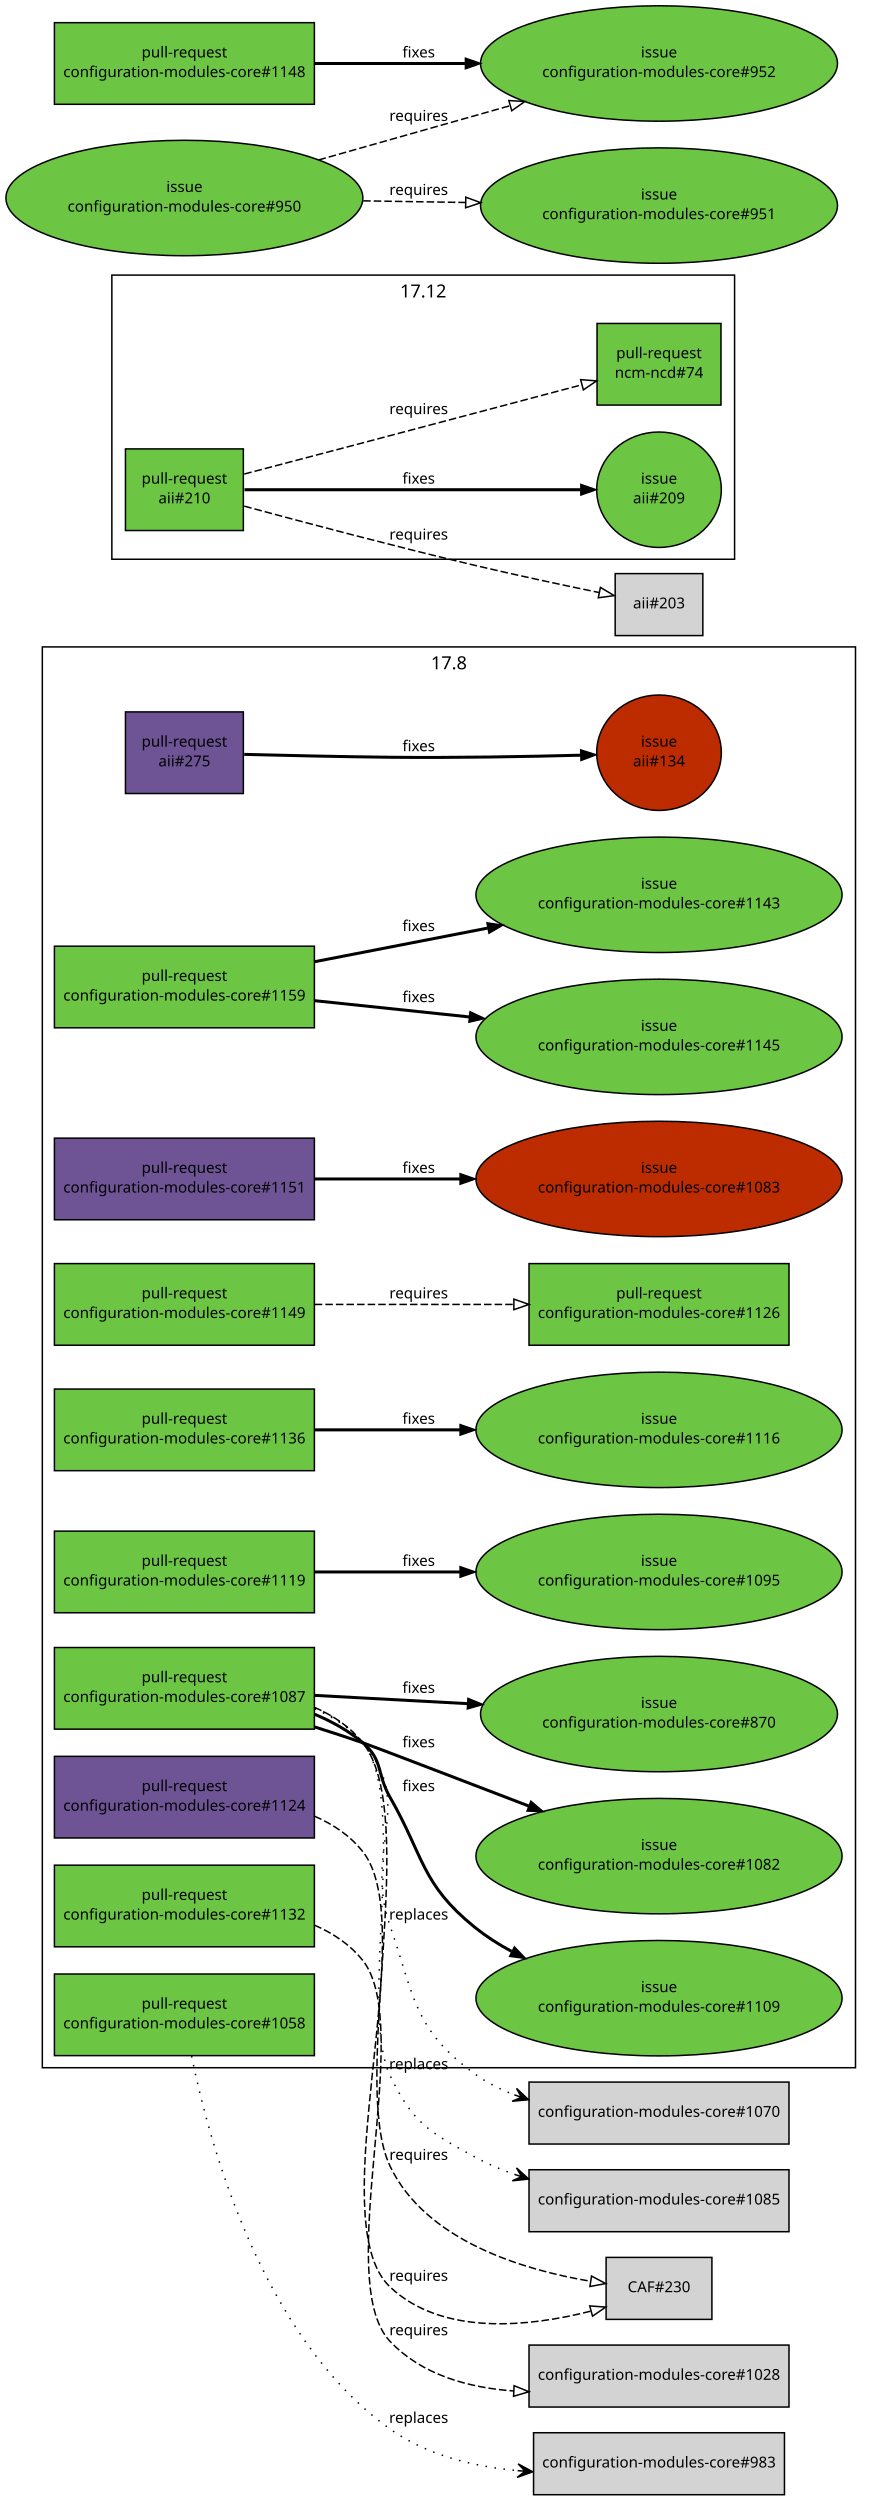
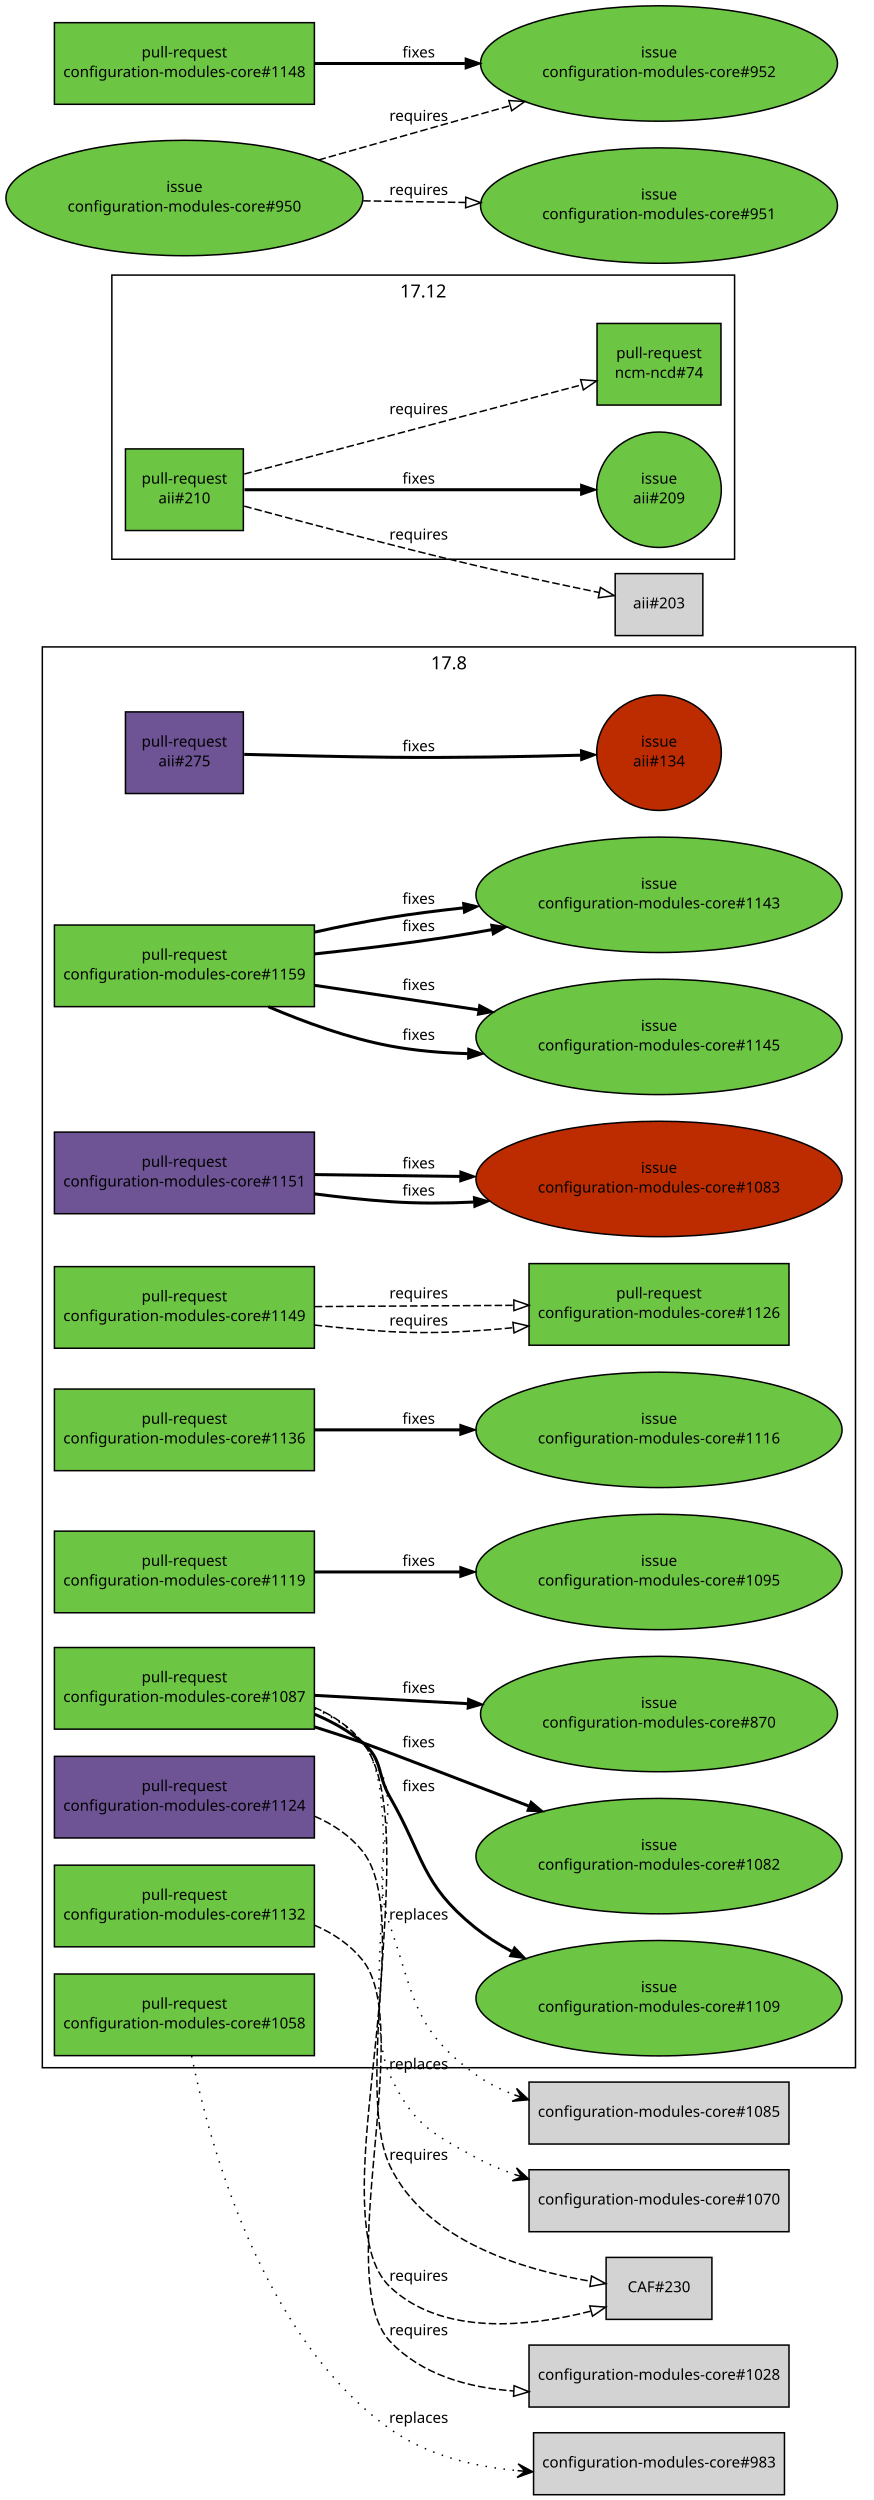
<svg xmlns="http://www.w3.org/2000/svg" xmlns:xlink="http://www.w3.org/1999/xlink" width="578pt" height="1654pt" viewBox="0.00 0.00 578.00 1654.00">
  <g id="graph1" class="graph" transform="scale(1 1) rotate(0) translate(4 1650)">
    <polygon fill="white" stroke="white" points="-4,5 -4,-1650 575,-1650 575,5 -4,5" />
    <g id="graph3" class="cluster">
      <polygon fill="none" stroke="black" points="24,-282 24,-1222 562,-1222 562,-282 24,-282" />
      <text text-anchor="middle" x="293" y="-1207.2" font-family="Sans" font-size="12.00">17.8</text>
    </g>
    <g id="graph5" class="cluster">
      <polygon fill="none" stroke="black" points="70,-1280 70,-1468 482,-1468 482,-1280 70,-1280" />
      <text text-anchor="middle" x="276" y="-1453.2" font-family="Sans" font-size="12.00">17.12</text>
    </g>
    <g id="node1" class="node">
      <a xlink:href="https://github.com/quattor/aii/pull/275" xlink:title="remove aii-freeipa, deprecated by ncm-freeipa AII support" target="_parent">
        <polygon fill="#6e5494" stroke="black" points="157,-1179 79,-1179 79,-1125 157,-1125 157,-1179" />
        <text text-anchor="middle" x="118" y="-1156" font-family="Sans" font-size="10.00">pull-request</text>
        <text text-anchor="middle" x="118" y="-1143" font-family="Sans" font-size="10.00">aii#275</text>
      </a>
    </g>
    <g id="node3" class="node">
      <a xlink:href="https://github.com/quattor/aii/issues/134" xlink:title="Missing freeipa.pm in AII RPM" target="_parent">
        <ellipse fill="#bd2c00" stroke="black" cx="432" cy="-1152" rx="41.217" ry="38.184" />
        <text text-anchor="middle" x="432" y="-1156" font-family="Sans" font-size="10.00">issue</text>
        <text text-anchor="middle" x="432" y="-1143" font-family="Sans" font-size="10.00">aii#134</text>
      </a>
    </g>
    <g id="edge2" class="edge">
      <path fill="none" stroke="black" stroke-width="2" d="M157.571,-1150.9C184.705,-1150.2 221.529,-1149.36 254,-1149 296.474,-1148.53 344.645,-1149.43 380.154,-1150.36" />
      <polygon fill="black" stroke="black" points="380.191,-1153.87 390.282,-1150.64 380.381,-1146.87 380.191,-1153.87" />
      <text text-anchor="middle" x="273" y="-1153" font-family="Sans" font-size="10.00">fixes</text>
    </g>
    <g id="node4" class="node">
      <a xlink:href="https://github.com/quattor/aii/pull/210" xlink:title="Shellfe: support active config for plugins" target="_parent">
        <polygon fill="#6cc644" stroke="black" points="157,-1353 79,-1353 79,-1299 157,-1299 157,-1353" />
        <text text-anchor="middle" x="118" y="-1330" font-family="Sans" font-size="10.00">pull-request</text>
        <text text-anchor="middle" x="118" y="-1317" font-family="Sans" font-size="10.00">aii#210</text>
      </a>
    </g>
    <g id="node6" class="node">
      <a xlink:href="https://github.com/quattor/aii/issues/209" xlink:title="support ACTIVE_CONFIG" target="_parent">
        <ellipse fill="#6cc644" stroke="black" cx="432" cy="-1326" rx="41.217" ry="38.184" />
        <text text-anchor="middle" x="432" y="-1330" font-family="Sans" font-size="10.00">issue</text>
        <text text-anchor="middle" x="432" y="-1317" font-family="Sans" font-size="10.00">aii#209</text>
      </a>
    </g>
    <g id="edge4" class="edge">
      <path fill="none" stroke="black" stroke-width="2" d="M157.768,-1326C214.279,-1326 317.868,-1326 380.284,-1326" />
      <polygon fill="black" stroke="black" points="380.31,-1329.5 390.31,-1326 380.31,-1322.5 380.31,-1329.5" />
      <text text-anchor="middle" x="273" y="-1330" font-family="Sans" font-size="10.00">fixes</text>
    </g>
    <g id="node8" class="node">
      <a xlink:href="https://github.com/quattor/ncm-ncd/pull/74" xlink:title="Set the current active config as an attribute to the component" target="_parent">
        <polygon fill="#6cc644" stroke="black" points="473,-1436 391,-1436 391,-1382 473,-1382 473,-1436" />
        <text text-anchor="middle" x="432" y="-1413" font-family="Sans" font-size="10.00">pull-request</text>
        <text text-anchor="middle" x="432" y="-1400" font-family="Sans" font-size="10.00">ncm-ncd#74</text>
      </a>
    </g>
    <g id="edge6" class="edge">
      <path fill="none" stroke="black" stroke-dasharray="5,2" d="M157.609,-1336.38C180.517,-1342.39 209.889,-1350.11 236,-1357 285.266,-1370.01 341.475,-1384.93 381.028,-1395.44" />
      <polygon fill="none" stroke="black" points="380.148,-1398.83 390.711,-1398.01 381.946,-1392.06 380.148,-1398.83" />
      <text text-anchor="middle" x="273" y="-1376" font-family="Sans" font-size="10.00">requires</text>
    </g>
    <g id="node10" class="node">
      <polygon fill="lightgrey" stroke="black" points="461,-1270.5 403,-1270.5 403,-1229.5 461,-1229.5 461,-1270.5" />
      <text text-anchor="middle" x="432" y="-1247.5" font-family="Sans" font-size="10.00">aii#203</text>
    </g>
    <g id="edge8" class="edge">
      <path fill="none" stroke="black" stroke-dasharray="5,2" d="M157.585,-1315.14C196.315,-1304.64 257.039,-1288.53 310,-1276 337.353,-1269.53 368.33,-1262.93 392.226,-1258.01" />
      <polygon fill="none" stroke="black" points="393.24,-1261.37 402.334,-1255.94 391.835,-1254.51 393.24,-1261.37" />
      <text text-anchor="middle" x="273" y="-1293" font-family="Sans" font-size="10.00">requires</text>
    </g>
    <g id="node11" class="node">
      <a xlink:href="https://github.com/quattor/configuration-modules-core/pull/1159" xlink:title="ncm-authconfig: Remove deprecated startstop property" target="_parent">
-         <polygon fill="#6cc644" stroke="black" points="204,-1024 32,-1024 32,-970 204,-970 204,-1024" />
-         <text text-anchor="middle" x="118" y="-1001" font-family="Sans" font-size="10.00">pull-request</text>
-         <text text-anchor="middle" x="118" y="-988" font-family="Sans" font-size="10.00">configuration-modules-core#1159</text>
+         <polygon fill="#6cc644" stroke="black" points="204,-1038 32,-1038 32,-984 204,-984 204,-1038" />
+         <text text-anchor="middle" x="118" y="-1015" font-family="Sans" font-size="10.00">pull-request</text>
+         <text text-anchor="middle" x="118" y="-1002" font-family="Sans" font-size="10.00">configuration-modules-core#1159</text>
      </a>
    </g>
    <g id="node13" class="node">
      <a xlink:href="https://github.com/quattor/configuration-modules-core/issues/1145" xlink:title="ncm-authconfig: Remove startstop property" target="_parent">
        <ellipse fill="#6cc644" stroke="black" cx="432" cy="-964" rx="121.122" ry="38.184" />
        <text text-anchor="middle" x="432" y="-968" font-family="Sans" font-size="10.00">issue</text>
        <text text-anchor="middle" x="432" y="-955" font-family="Sans" font-size="10.00">configuration-modules-core#1145</text>
      </a>
    </g>
    <g id="edge10" class="edge">
-       <path fill="none" stroke="black" stroke-width="2" d="M204.217,-987.939C235.779,-984.622 272.167,-980.798 306.466,-977.193" />
-       <polygon fill="black" stroke="black" points="306.976,-980.659 316.556,-976.133 306.245,-973.697 306.976,-980.659" />
-       <text text-anchor="middle" x="273" y="-987" font-family="Sans" font-size="10.00">fixes</text>
+       <path fill="none" stroke="black" stroke-width="2" d="M173.518,-983.972C197.643,-973.659 226.605,-963.149 254,-958 270.512,-954.896 288.033,-953.38 305.392,-952.918" />
+       <polygon fill="black" stroke="black" points="305.639,-956.415 315.584,-952.764 305.533,-949.416 305.639,-956.415" />
+       <text text-anchor="middle" x="273" y="-962" font-family="Sans" font-size="10.00">fixes</text>
+     </g>
+     <g id="edge18" class="edge">
+       <path fill="none" stroke="black" stroke-width="2" d="M204.217,-998.095C237.574,-993.102 276.322,-987.302 312.297,-981.917" />
+       <polygon fill="black" stroke="black" points="312.992,-985.352 322.363,-980.411 311.955,-978.43 312.992,-985.352" />
+       <text text-anchor="middle" x="273" y="-995" font-family="Sans" font-size="10.00">fixes</text>
    </g>
    <g id="node15" class="node">
      <a xlink:href="https://github.com/quattor/configuration-modules-core/issues/1143" xlink:title="ncm-authconfig: What is startstop supposed to do?" target="_parent">
        <ellipse fill="#6cc644" stroke="black" cx="432" cy="-1058" rx="121.122" ry="38.184" />
        <text text-anchor="middle" x="432" y="-1062" font-family="Sans" font-size="10.00">issue</text>
        <text text-anchor="middle" x="432" y="-1049" font-family="Sans" font-size="10.00">configuration-modules-core#1143</text>
      </a>
    </g>
    <g id="edge12" class="edge">
-       <path fill="none" stroke="black" stroke-width="2" d="M204.217,-1013.75C239.55,-1020.61 280.931,-1028.65 318.659,-1035.98" />
-       <polygon fill="black" stroke="black" points="318.194,-1039.46 328.678,-1037.93 319.529,-1032.59 318.194,-1039.46" />
+       <path fill="none" stroke="black" stroke-width="2" d="M204.045,-1018.87C232.152,-1021.85 263.469,-1025.6 292,-1030 301.554,-1031.47 311.446,-1033.15 321.352,-1034.93" />
+       <polygon fill="black" stroke="black" points="320.783,-1038.38 331.25,-1036.74 322.043,-1031.5 320.783,-1038.38" />
      <text text-anchor="middle" x="273" y="-1034" font-family="Sans" font-size="10.00">fixes</text>
+     </g>
+     <g id="edge20" class="edge">
+       <path fill="none" stroke="black" stroke-width="2" d="M204.32,-1033.32C220.732,-1036.99 237.83,-1040.43 254,-1043 269.599,-1045.48 286.036,-1047.56 302.361,-1049.32" />
+       <polygon fill="black" stroke="black" points="302.195,-1052.82 312.502,-1050.36 302.915,-1045.85 302.195,-1052.82" />
+       <text text-anchor="middle" x="273" y="-1052" font-family="Sans" font-size="10.00">fixes</text>
    </g>
    <g id="node16" class="node">
      <a xlink:href="https://github.com/quattor/configuration-modules-core/pull/1151" xlink:title="Escape / unescape functions from CCM::Path" target="_parent">
-         <polygon fill="#6e5494" stroke="black" points="204,-897 32,-897 32,-843 204,-843 204,-897" />
-         <text text-anchor="middle" x="118" y="-874" font-family="Sans" font-size="10.00">pull-request</text>
-         <text text-anchor="middle" x="118" y="-861" font-family="Sans" font-size="10.00">configuration-modules-core#1151</text>
+         <polygon fill="#6e5494" stroke="black" points="204,-901 32,-901 32,-847 204,-847 204,-901" />
+         <text text-anchor="middle" x="118" y="-878" font-family="Sans" font-size="10.00">pull-request</text>
+         <text text-anchor="middle" x="118" y="-865" font-family="Sans" font-size="10.00">configuration-modules-core#1151</text>
      </a>
    </g>
    <g id="node18" class="node">
      <a xlink:href="https://github.com/quattor/configuration-modules-core/issues/1083" xlink:title="warnings due to deprecated CCM modules" target="_parent">
        <ellipse fill="#bd2c00" stroke="black" cx="432" cy="-870" rx="121.122" ry="38.184" />
        <text text-anchor="middle" x="432" y="-874" font-family="Sans" font-size="10.00">issue</text>
        <text text-anchor="middle" x="432" y="-861" font-family="Sans" font-size="10.00">configuration-modules-core#1083</text>
      </a>
    </g>
+     <g id="edge22" class="edge">
+       <path fill="none" stroke="black" stroke-width="2" d="M204.145,-860.128C220.651,-857.992 237.828,-856.124 254,-855 271.881,-853.757 290.761,-853.84 309.277,-854.713" />
+       <polygon fill="black" stroke="black" points="309.341,-858.222 319.518,-855.276 309.726,-851.232 309.341,-858.222" />
+       <text text-anchor="middle" x="273" y="-859" font-family="Sans" font-size="10.00">fixes</text>
+     </g>
    <g id="edge14" class="edge">
-       <path fill="none" stroke="black" stroke-width="2" d="M204.217,-870C233.916,-870 267.888,-870 300.372,-870" />
-       <polygon fill="black" stroke="black" points="300.399,-873.5 310.399,-870 300.399,-866.5 300.399,-873.5" />
-       <text text-anchor="middle" x="273" y="-874" font-family="Sans" font-size="10.00">fixes</text>
+       <path fill="none" stroke="black" stroke-width="2" d="M204.217,-872.902C233.916,-872.523 267.888,-872.091 300.372,-871.677" />
+       <polygon fill="black" stroke="black" points="300.444,-875.176 310.399,-871.549 300.355,-868.177 300.444,-875.176" />
+       <text text-anchor="middle" x="273" y="-877" font-family="Sans" font-size="10.00">fixes</text>
    </g>
    <g id="node19" class="node">
      <a xlink:href="https://github.com/quattor/configuration-modules-core/pull/1149" xlink:title="ncm-metaconfig: rsyslog: rainer script configuration" target="_parent">
-         <polygon fill="#6cc644" stroke="black" points="204,-814 32,-814 32,-760 204,-760 204,-814" />
-         <text text-anchor="middle" x="118" y="-791" font-family="Sans" font-size="10.00">pull-request</text>
-         <text text-anchor="middle" x="118" y="-778" font-family="Sans" font-size="10.00">configuration-modules-core#1149</text>
+         <polygon fill="#6cc644" stroke="black" points="204,-812 32,-812 32,-758 204,-758 204,-812" />
+         <text text-anchor="middle" x="118" y="-789" font-family="Sans" font-size="10.00">pull-request</text>
+         <text text-anchor="middle" x="118" y="-776" font-family="Sans" font-size="10.00">configuration-modules-core#1149</text>
      </a>
    </g>
    <g id="node21" class="node">
      <a xlink:href="https://github.com/quattor/configuration-modules-core/pull/1126" xlink:title="ncm-metaconfig: cleanup and switch to 00-tqu" target="_parent">
        <polygon fill="#6cc644" stroke="black" points="518,-814 346,-814 346,-760 518,-760 518,-814" />
        <text text-anchor="middle" x="432" y="-791" font-family="Sans" font-size="10.00">pull-request</text>
        <text text-anchor="middle" x="432" y="-778" font-family="Sans" font-size="10.00">configuration-modules-core#1126</text>
      </a>
    </g>
+     <g id="edge24" class="edge">
+       <path fill="none" stroke="black" stroke-dasharray="5,2" d="M204.2,-773.318C220.701,-771.518 237.861,-769.946 254,-769 280.532,-767.445 309.215,-768.94 335.645,-771.621" />
+       <polygon fill="none" stroke="black" points="335.338,-775.108 345.656,-772.702 336.089,-768.148 335.338,-775.108" />
+       <text text-anchor="middle" x="273" y="-773" font-family="Sans" font-size="10.00">requires</text>
+     </g>
    <g id="edge16" class="edge">
-       <path fill="none" stroke="black" stroke-dasharray="5,2" d="M204.217,-787C244.975,-787 293.781,-787 335.743,-787" />
-       <polygon fill="none" stroke="black" points="335.975,-790.5 345.975,-787 335.975,-783.5 335.975,-790.5" />
+       <path fill="none" stroke="black" stroke-dasharray="5,2" d="M204.217,-785.549C244.975,-785.809 293.781,-786.12 335.743,-786.387" />
+       <polygon fill="none" stroke="black" points="335.953,-789.888 345.975,-786.452 335.998,-782.888 335.953,-789.888" />
      <text text-anchor="middle" x="273" y="-791" font-family="Sans" font-size="10.00">requires</text>
    </g>
-     <g id="node22" class="node">
+     <g id="node26" class="node">
      <a xlink:href="https://github.com/quattor/configuration-modules-core/pull/1136" xlink:title="ncm-gmond: cleanup and support new configuration options" target="_parent">
        <polygon fill="#6cc644" stroke="black" points="204,-731 32,-731 32,-677 204,-677 204,-731" />
        <text text-anchor="middle" x="118" y="-708" font-family="Sans" font-size="10.00">pull-request</text>
        <text text-anchor="middle" x="118" y="-695" font-family="Sans" font-size="10.00">configuration-modules-core#1136</text>
      </a>
    </g>
-     <g id="node24" class="node">
+     <g id="node28" class="node">
      <a xlink:href="https://github.com/quattor/configuration-modules-core/issues/1116" xlink:title="ncm-gmond: configuration options missing from schema" target="_parent">
        <ellipse fill="#6cc644" stroke="black" cx="432" cy="-704" rx="121.122" ry="38.184" />
        <text text-anchor="middle" x="432" y="-708" font-family="Sans" font-size="10.00">issue</text>
        <text text-anchor="middle" x="432" y="-695" font-family="Sans" font-size="10.00">configuration-modules-core#1116</text>
      </a>
    </g>
-     <g id="edge18" class="edge">
+     <g id="edge26" class="edge">
      <path fill="none" stroke="black" stroke-width="2" d="M204.217,-704C233.916,-704 267.888,-704 300.372,-704" />
      <polygon fill="black" stroke="black" points="300.399,-707.5 310.399,-704 300.399,-700.5 300.399,-707.5" />
      <text text-anchor="middle" x="273" y="-708" font-family="Sans" font-size="10.00">fixes</text>
    </g>
-     <g id="node25" class="node">
+     <g id="node29" class="node">
      <a xlink:href="https://github.com/quattor/configuration-modules-core/pull/1132" xlink:title="ncm-metaconfig: hnormalise" target="_parent">
        <polygon fill="#6cc644" stroke="black" points="204,-416 32,-416 32,-362 204,-362 204,-416" />
        <text text-anchor="middle" x="118" y="-393" font-family="Sans" font-size="10.00">pull-request</text>
        <text text-anchor="middle" x="118" y="-380" font-family="Sans" font-size="10.00">configuration-modules-core#1132</text>
      </a>
    </g>
-     <g id="node27" class="node">
+     <g id="node31" class="node">
      <polygon fill="lightgrey" stroke="black" points="518,-98.5 346,-98.5 346,-57.5 518,-57.5 518,-98.5" />
      <text text-anchor="middle" x="432" y="-75.5" font-family="Sans" font-size="10.00">configuration-modules-core#1028</text>
    </g>
-     <g id="edge20" class="edge">
+     <g id="edge28" class="edge">
      <path fill="none" stroke="black" stroke-dasharray="5,2" d="M204.033,-376.331C216.353,-370.97 227.656,-363.468 236,-353 270.995,-309.099 215.452,-141.818 254,-101 274.855,-78.917 305.637,-70.316 335.762,-68.133" />
      <polygon fill="none" stroke="black" points="336.123,-71.619 345.938,-67.628 335.776,-64.628 336.123,-71.619" />
      <text text-anchor="middle" x="273" y="-105" font-family="Sans" font-size="10.00">requires</text>
    </g>
-     <g id="node28" class="node">
+     <g id="node32" class="node">
      <a xlink:href="https://github.com/quattor/configuration-modules-core/pull/1124" xlink:title="ncm-cron: cleanup and switch to 00-tqu" target="_parent">
        <polygon fill="#6e5494" stroke="black" points="204,-488 32,-488 32,-434 204,-434 204,-488" />
        <text text-anchor="middle" x="118" y="-465" font-family="Sans" font-size="10.00">pull-request</text>
        <text text-anchor="middle" x="118" y="-452" font-family="Sans" font-size="10.00">configuration-modules-core#1124</text>
      </a>
    </g>
-     <g id="node30" class="node">
+     <g id="node34" class="node">
      <polygon fill="lightgrey" stroke="black" points="467,-156.5 397,-156.5 397,-115.5 467,-115.5 467,-156.5" />
      <text text-anchor="middle" x="432" y="-133.5" font-family="Sans" font-size="10.00">CAF#230</text>
    </g>
-     <g id="edge22" class="edge">
+     <g id="edge30" class="edge">
      <path fill="none" stroke="black" stroke-dasharray="5,2" d="M204.112,-448.394C216.423,-443.026 227.702,-435.505 236,-425 275.748,-374.68 207.388,-181.037 254,-137 288.791,-104.132 346.634,-110.667 386.904,-120.958" />
      <polygon fill="none" stroke="black" points="386.171,-124.386 396.739,-123.634 388.009,-117.632 386.171,-124.386" />
      <text text-anchor="middle" x="273" y="-141" font-family="Sans" font-size="10.00">requires</text>
    </g>
-     <g id="node31" class="node">
+     <g id="node35" class="node">
      <a xlink:href="https://github.com/quattor/configuration-modules-core/pull/1119" xlink:title="ncm-systemd: cleanup, restarting modified unitfiles and initial handling of unconfigured units" target="_parent">
        <polygon fill="#6cc644" stroke="black" points="204,-637 32,-637 32,-583 204,-583 204,-637" />
        <text text-anchor="middle" x="118" y="-614" font-family="Sans" font-size="10.00">pull-request</text>
        <text text-anchor="middle" x="118" y="-601" font-family="Sans" font-size="10.00">configuration-modules-core#1119</text>
      </a>
    </g>
-     <g id="node33" class="node">
+     <g id="node37" class="node">
      <a xlink:href="https://github.com/quattor/configuration-modules-core/issues/1095" xlink:title="Manual intervention required in order for drop-in unit files to have any affect" target="_parent">
        <ellipse fill="#6cc644" stroke="black" cx="432" cy="-610" rx="121.122" ry="38.184" />
        <text text-anchor="middle" x="432" y="-614" font-family="Sans" font-size="10.00">issue</text>
        <text text-anchor="middle" x="432" y="-601" font-family="Sans" font-size="10.00">configuration-modules-core#1095</text>
      </a>
    </g>
-     <g id="edge24" class="edge">
+     <g id="edge32" class="edge">
      <path fill="none" stroke="black" stroke-width="2" d="M204.217,-610C233.916,-610 267.888,-610 300.372,-610" />
      <polygon fill="black" stroke="black" points="300.399,-613.5 310.399,-610 300.399,-606.5 300.399,-613.5" />
      <text text-anchor="middle" x="273" y="-614" font-family="Sans" font-size="10.00">fixes</text>
    </g>
-     <g id="node34" class="node">
+     <g id="node38" class="node">
      <a xlink:href="https://github.com/quattor/configuration-modules-core/pull/1087" xlink:title="ncm-network: cleanup, fixes and new features" target="_parent">
        <polygon fill="#6cc644" stroke="black" points="204,-560 32,-560 32,-506 204,-506 204,-560" />
        <text text-anchor="middle" x="118" y="-537" font-family="Sans" font-size="10.00">pull-request</text>
        <text text-anchor="middle" x="118" y="-524" font-family="Sans" font-size="10.00">configuration-modules-core#1087</text>
      </a>
    </g>
-     <g id="edge36" class="edge">
+     <g id="edge44" class="edge">
      <path fill="none" stroke="black" stroke-dasharray="5,2" d="M204.096,-520.382C216.409,-515.015 227.693,-507.497 236,-497 274.691,-448.106 227.256,-273.324 254,-217 277.508,-167.491 342.145,-148.212 386.695,-140.725" />
      <polygon fill="none" stroke="black" points="387.361,-144.164 396.711,-139.182 386.294,-137.246 387.361,-144.164" />
      <text text-anchor="middle" x="273" y="-221" font-family="Sans" font-size="10.00">requires</text>
    </g>
-     <g id="node36" class="node">
+     <g id="node40" class="node">
      <a xlink:href="https://github.com/quattor/configuration-modules-core/issues/1082" xlink:title="ncm-network: Allow extra routing options for the default route" target="_parent">
        <ellipse fill="#6cc644" stroke="black" cx="432" cy="-422" rx="121.122" ry="38.184" />
        <text text-anchor="middle" x="432" y="-426" font-family="Sans" font-size="10.00">issue</text>
        <text text-anchor="middle" x="432" y="-413" font-family="Sans" font-size="10.00">configuration-modules-core#1082</text>
      </a>
    </g>
-     <g id="edge26" class="edge">
+     <g id="edge34" class="edge">
      <path fill="none" stroke="black" stroke-width="2" d="M204.26,-507.441C214.984,-504.041 225.77,-500.513 236,-497 241.807,-495.006 295.852,-474.313 345.719,-455.169" />
      <polygon fill="black" stroke="black" points="347.214,-458.344 355.295,-451.492 344.705,-451.809 347.214,-458.344" />
      <text text-anchor="middle" x="273" y="-494" font-family="Sans" font-size="10.00">fixes</text>
    </g>
-     <g id="node38" class="node">
+     <g id="node42" class="node">
      <a xlink:href="https://github.com/quattor/configuration-modules-core/issues/870" xlink:title="ncm-network: hostname is not set in el7" target="_parent">
        <ellipse fill="#6cc644" stroke="black" cx="432" cy="-516" rx="118.087" ry="38.184" />
        <text text-anchor="middle" x="432" y="-520" font-family="Sans" font-size="10.00">issue</text>
        <text text-anchor="middle" x="432" y="-507" font-family="Sans" font-size="10.00">configuration-modules-core#870</text>
      </a>
    </g>
-     <g id="edge28" class="edge">
+     <g id="edge36" class="edge">
      <path fill="none" stroke="black" stroke-width="2" d="M204.217,-528.332C235.448,-526.641 271.406,-524.695 305.388,-522.855" />
      <polygon fill="black" stroke="black" points="305.591,-526.349 315.387,-522.313 305.213,-519.359 305.591,-526.349" />
      <text text-anchor="middle" x="273" y="-530" font-family="Sans" font-size="10.00">fixes</text>
    </g>
-     <g id="node40" class="node">
+     <g id="node44" class="node">
      <a xlink:href="https://github.com/quattor/configuration-modules-core/issues/1109" xlink:title="ncm-network: systemd rpm scripts remove HOSTNAME from /etc/sysconfig/network" target="_parent">
        <ellipse fill="#6cc644" stroke="black" cx="432" cy="-328" rx="121.122" ry="38.184" />
        <text text-anchor="middle" x="432" y="-332" font-family="Sans" font-size="10.00">issue</text>
        <text text-anchor="middle" x="432" y="-319" font-family="Sans" font-size="10.00">configuration-modules-core#1109</text>
      </a>
    </g>
-     <g id="edge30" class="edge">
+     <g id="edge38" class="edge">
      <path fill="none" stroke="black" stroke-width="2" d="M204.152,-515.844C215.653,-511.036 226.675,-504.88 236,-497 249.663,-485.454 245.105,-476.52 254,-461 276.68,-421.427 274.553,-403.704 310,-375 317.462,-368.957 325.79,-363.628 334.493,-358.942" />
      <polygon fill="black" stroke="black" points="336.34,-361.93 343.678,-354.288 333.176,-355.686 336.34,-361.93" />
      <text text-anchor="middle" x="273" y="-465" font-family="Sans" font-size="10.00">fixes</text>
    </g>
-     <g id="node42" class="node">
+     <g id="node46" class="node">
+       <polygon fill="lightgrey" stroke="black" points="518,-272.5 346,-272.5 346,-231.5 518,-231.5 518,-272.5" />
+       <text text-anchor="middle" x="432" y="-249.5" font-family="Sans" font-size="10.00">configuration-modules-core#1085</text>
+     </g>
+     <g id="edge40" class="edge">
+       <path fill="none" stroke="black" stroke-dasharray="1,5" d="M204.249,-519.387C216.308,-514.123 227.472,-506.898 236,-497 271.489,-455.81 236.207,-427.376 254,-376 270.417,-328.597 269.489,-307.587 310,-278 317.935,-272.204 326.891,-267.646 336.255,-264.069" />
+       <polygon fill="black" stroke="black" points="345.732,-260.81 337.739,-268.318 341.004,-262.436 336.276,-264.062 336.276,-264.062 336.276,-264.062 341.004,-262.436 334.812,-259.807 345.732,-260.81 345.732,-260.81" />
+       <text text-anchor="middle" x="273" y="-380" font-family="Sans" font-size="10.00">replaces</text>
+     </g>
+     <g id="node48" class="node">
      <polygon fill="lightgrey" stroke="black" points="518,-214.5 346,-214.5 346,-173.5 518,-173.5 518,-214.5" />
-       <text text-anchor="middle" x="432" y="-191.5" font-family="Sans" font-size="10.00">configuration-modules-core#1085</text>
-     </g>
-     <g id="edge32" class="edge">
+       <text text-anchor="middle" x="432" y="-191.5" font-family="Sans" font-size="10.00">configuration-modules-core#1070</text>
+     </g>
+     <g id="edge42" class="edge">
      <path fill="none" stroke="black" stroke-dasharray="1,5" d="M204.236,-520.128C216.452,-514.785 227.669,-507.341 236,-497 266.773,-458.802 232.991,-321.325 254,-277 268.809,-245.756 279.662,-239.585 310,-223 318.223,-218.505 327.13,-214.701 336.259,-211.484" />
      <polygon fill="black" stroke="black" points="345.833,-208.339 337.737,-215.735 341.082,-209.899 336.332,-211.46 336.332,-211.46 336.332,-211.46 341.082,-209.899 334.928,-207.184 345.833,-208.339 345.833,-208.339" />
      <text text-anchor="middle" x="273" y="-281" font-family="Sans" font-size="10.00">replaces</text>
    </g>
-     <g id="node44" class="node">
-       <polygon fill="lightgrey" stroke="black" points="518,-272.5 346,-272.5 346,-231.5 518,-231.5 518,-272.5" />
-       <text text-anchor="middle" x="432" y="-249.5" font-family="Sans" font-size="10.00">configuration-modules-core#1070</text>
-     </g>
-     <g id="edge34" class="edge">
-       <path fill="none" stroke="black" stroke-dasharray="1,5" d="M204.249,-519.387C216.308,-514.123 227.472,-506.898 236,-497 271.489,-455.81 236.207,-427.376 254,-376 270.417,-328.597 269.489,-307.587 310,-278 317.935,-272.204 326.891,-267.646 336.255,-264.069" />
-       <polygon fill="black" stroke="black" points="345.732,-260.81 337.739,-268.318 341.004,-262.436 336.276,-264.062 336.276,-264.062 336.276,-264.062 341.004,-262.436 334.812,-259.807 345.732,-260.81 345.732,-260.81" />
-       <text text-anchor="middle" x="273" y="-380" font-family="Sans" font-size="10.00">replaces</text>
-     </g>
-     <g id="node46" class="node">
+     <g id="node50" class="node">
      <a xlink:href="https://github.com/quattor/configuration-modules-core/pull/1058" xlink:title="ncm-ssh: disable insecure ssh ciphersuites and macs" target="_parent">
        <polygon fill="#6cc644" stroke="black" points="204,-344 32,-344 32,-290 204,-290 204,-344" />
        <text text-anchor="middle" x="118" y="-321" font-family="Sans" font-size="10.00">pull-request</text>
        <text text-anchor="middle" x="118" y="-308" font-family="Sans" font-size="10.00">configuration-modules-core#1058</text>
      </a>
    </g>
-     <g id="node48" class="node">
+     <g id="node52" class="node">
      <polygon fill="lightgrey" stroke="black" points="515,-40.5 349,-40.5 349,0.5 515,0.5 515,-40.5" />
      <text text-anchor="middle" x="432" y="-17.5" font-family="Sans" font-size="10.00">configuration-modules-core#983</text>
    </g>
-     <g id="edge38" class="edge">
+     <g id="edge46" class="edge">
      <path fill="none" stroke="black" stroke-dasharray="1,5" d="M122.766,-289.724C134.196,-233.248 168.808,-103.727 254,-43 278.172,-25.769 309.004,-18.178 338.192,-15.437" />
      <polygon fill="black" stroke="black" points="348.434,-14.663 338.802,-19.904 343.448,-15.04 338.462,-15.417 338.462,-15.417 338.462,-15.417 343.448,-15.04 338.123,-10.93 348.434,-14.663 348.434,-14.663" />
      <text text-anchor="middle" x="273" y="-47" font-family="Sans" font-size="10.00">replaces</text>
    </g>
-     <g id="node49" class="node">
+     <g id="node53" class="node">
      <a xlink:href="https://github.com/quattor/configuration-modules-core/pull/1148" xlink:title="ncm-spma: Remove support from groups from spma yumng backend" target="_parent">
        <polygon fill="#6cc644" stroke="black" points="204,-1635 32,-1635 32,-1581 204,-1581 204,-1635" />
        <text text-anchor="middle" x="118" y="-1612" font-family="Sans" font-size="10.00">pull-request</text>
        <text text-anchor="middle" x="118" y="-1599" font-family="Sans" font-size="10.00">configuration-modules-core#1148</text>
      </a>
    </g>
-     <g id="node51" class="node">
+     <g id="node55" class="node">
      <a xlink:href="https://github.com/quattor/configuration-modules-core/issues/952" xlink:title="ncm-spma (yumng): Remove support for package groups" target="_parent">
        <ellipse fill="#6cc644" stroke="black" cx="432" cy="-1608" rx="118.087" ry="38.184" />
        <text text-anchor="middle" x="432" y="-1612" font-family="Sans" font-size="10.00">issue</text>
        <text text-anchor="middle" x="432" y="-1599" font-family="Sans" font-size="10.00">configuration-modules-core#952</text>
      </a>
    </g>
-     <g id="edge40" class="edge">
+     <g id="edge48" class="edge">
      <path fill="none" stroke="black" stroke-width="2" d="M204.217,-1608C234.903,-1608 270.151,-1608 303.606,-1608" />
      <polygon fill="black" stroke="black" points="303.924,-1611.5 313.924,-1608 303.924,-1604.5 303.924,-1611.5" />
      <text text-anchor="middle" x="273" y="-1612" font-family="Sans" font-size="10.00">fixes</text>
    </g>
-     <g id="node52" class="node">
+     <g id="node56" class="node">
      <a xlink:href="https://github.com/quattor/configuration-modules-core/issues/950" xlink:title="ncm-spma: Remove support for package groups from yum backends" target="_parent">
        <ellipse fill="#6cc644" stroke="black" cx="118" cy="-1519" rx="118.087" ry="38.184" />
        <text text-anchor="middle" x="118" y="-1523" font-family="Sans" font-size="10.00">issue</text>
        <text text-anchor="middle" x="118" y="-1510" font-family="Sans" font-size="10.00">configuration-modules-core#950</text>
      </a>
    </g>
-     <g id="edge44" class="edge">
+     <g id="edge52" class="edge">
      <path fill="none" stroke="black" stroke-dasharray="5,2" d="M206.721,-1544.15C246.26,-1555.35 292.974,-1568.59 333.584,-1580.11" />
      <polygon fill="none" stroke="black" points="332.651,-1583.48 343.226,-1582.84 334.56,-1576.74 332.651,-1583.48" />
      <text text-anchor="middle" x="273" y="-1570" font-family="Sans" font-size="10.00">requires</text>
    </g>
-     <g id="node54" class="node">
+     <g id="node58" class="node">
      <a xlink:href="https://github.com/quattor/configuration-modules-core/issues/951" xlink:title="ncm-spma (yum): Remove support for package groups" target="_parent">
        <ellipse fill="#6cc644" stroke="black" cx="432" cy="-1514" rx="118.087" ry="38.184" />
        <text text-anchor="middle" x="432" y="-1518" font-family="Sans" font-size="10.00">issue</text>
        <text text-anchor="middle" x="432" y="-1505" font-family="Sans" font-size="10.00">configuration-modules-core#951</text>
      </a>
    </g>
-     <g id="edge42" class="edge">
+     <g id="edge50" class="edge">
      <path fill="none" stroke="black" stroke-dasharray="5,2" d="M236.263,-1517.12C258.348,-1516.77 281.525,-1516.4 303.892,-1516.04" />
      <polygon fill="none" stroke="black" points="304.162,-1519.54 314.105,-1515.88 304.05,-1512.54 304.162,-1519.54" />
      <text text-anchor="middle" x="273" y="-1521" font-family="Sans" font-size="10.00">requires</text>
    </g>
  </g>
</svg>
